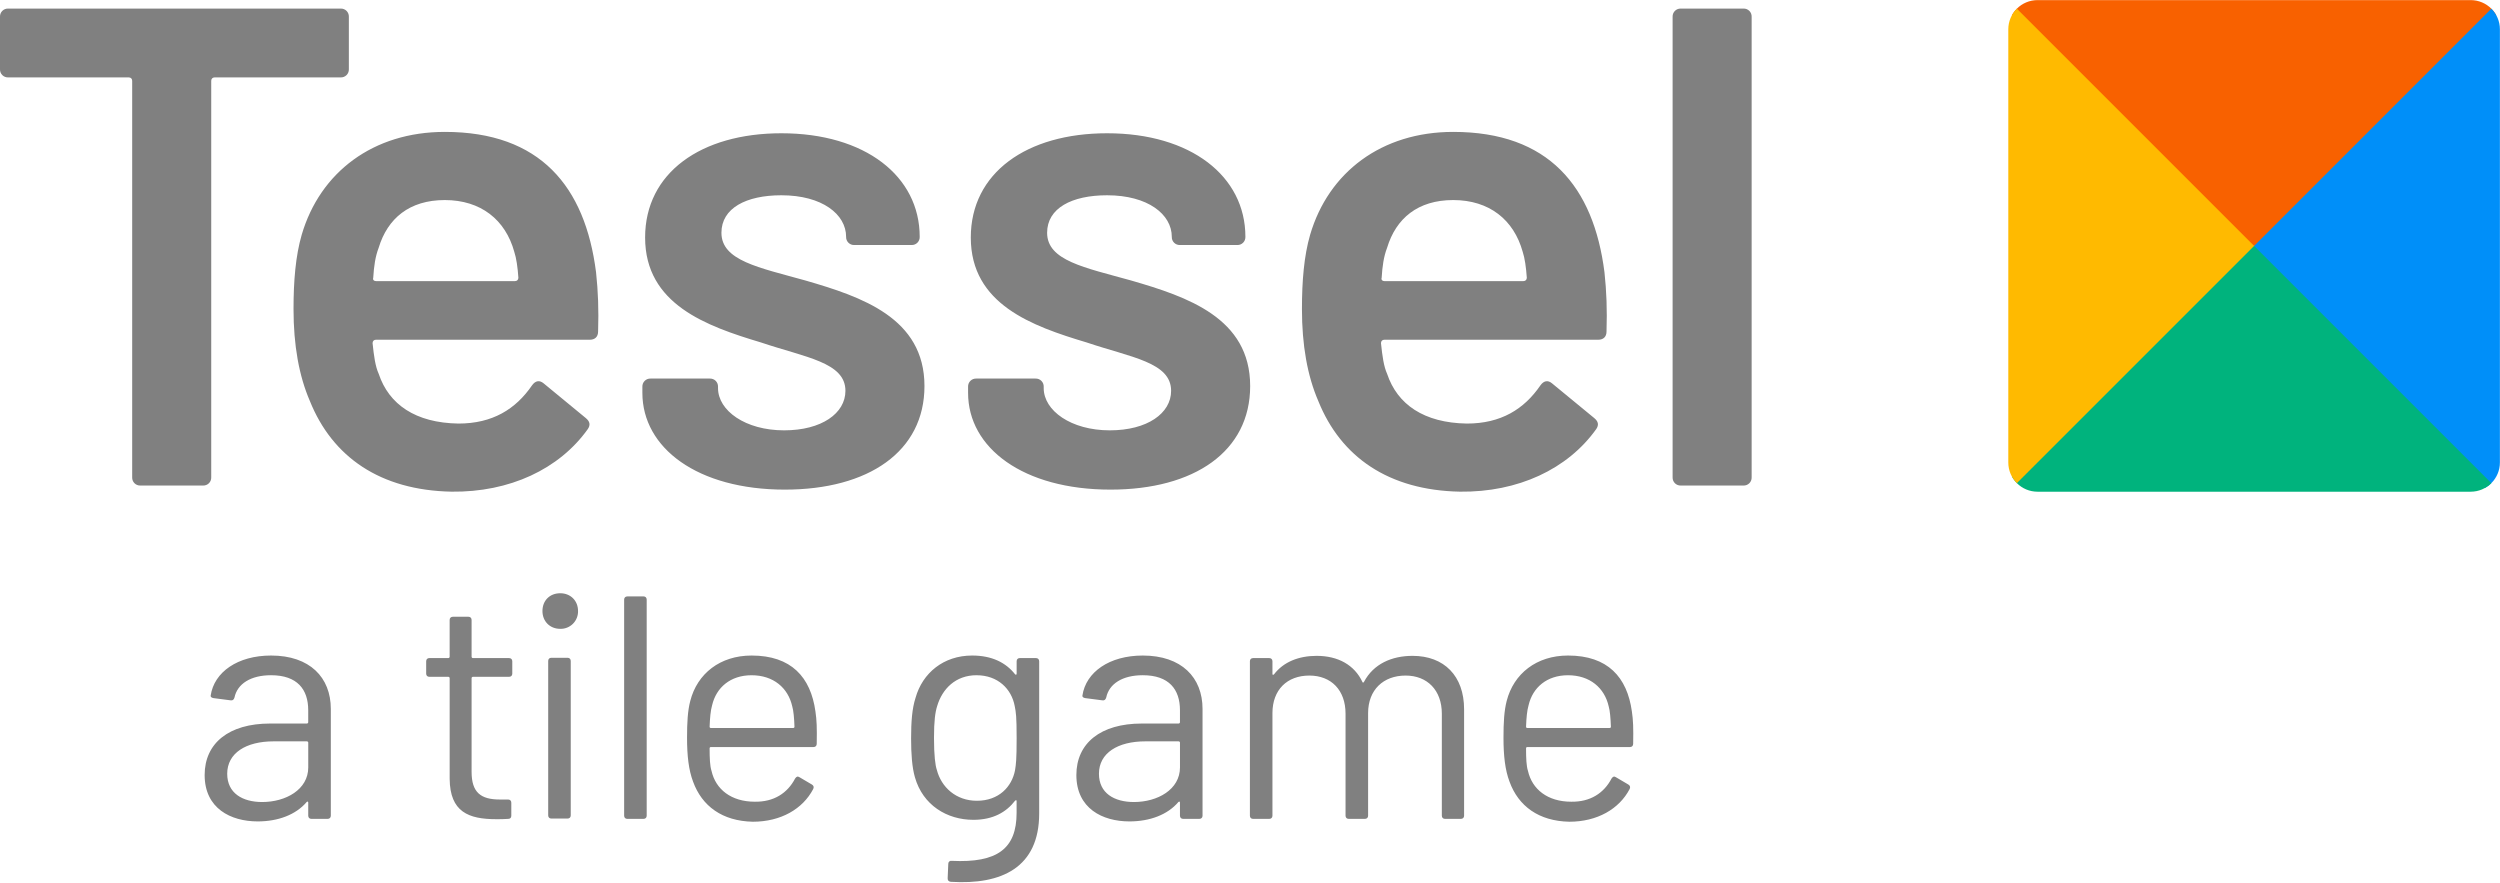
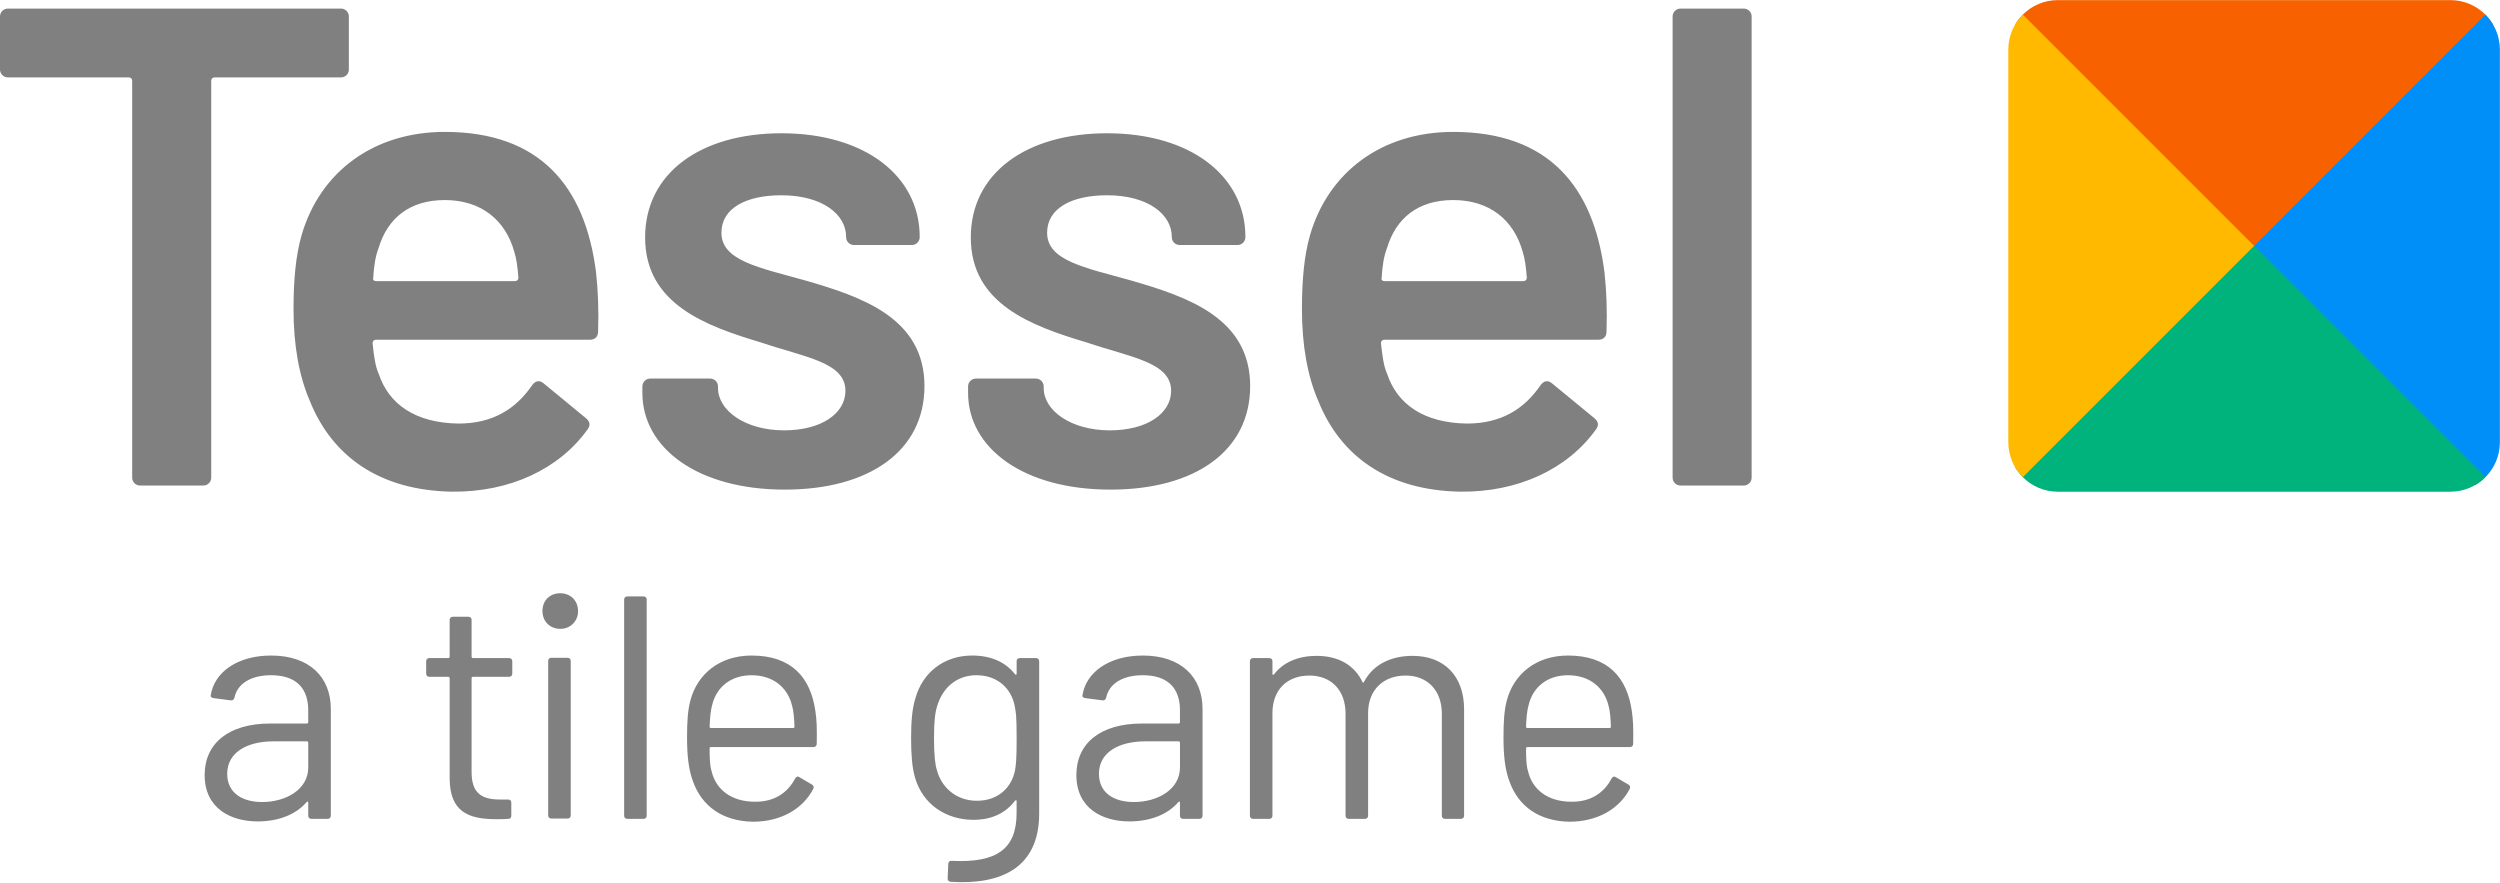
<svg xmlns="http://www.w3.org/2000/svg" width="142.723" height="50.363">
  <defs>
    <clipPath id="a" clipPathUnits="userSpaceOnUse">
-       <rect width=".992" height=".992" x=".004" y=".004" rx=".059" ry=".059" style="stroke-width:.02" />
+       <rect width=".992" height=".992" x=".004" y=".004" rx=".1" ry=".1" style="stroke-width:.02" />
    </clipPath>
  </defs>
  <path d="M.467.49A.45.45 0 0 0 0 .957v2.995a.45.45 0 0 0 .467.467h6.885c.117 0 .194.078.194.194v22.64a.45.45 0 0 0 .467.466h3.58a.45.45 0 0 0 .466-.467V4.613c0-.117.077-.194.194-.194h7.196a.45.45 0 0 0 .467-.467V.957A.45.45 0 0 0 19.45.49zm95.487 0a.45.45 0 0 0-.466.467v26.295a.45.45 0 0 0 .466.467h3.58a.45.45 0 0 0 .466-.467V.957a.45.45 0 0 0-.467-.467zm-70.56 7.04c-4.086 0-7.12 2.296-8.17 5.874-.35 1.206-.467 2.645-.467 4.24 0 2.062.312 3.812.934 5.251 1.284 3.19 4.006 5.096 8.09 5.174 3.307.04 6.147-1.283 7.78-3.578.156-.234.117-.429-.117-.623l-2.41-1.984c-.235-.194-.468-.156-.662.117-.934 1.361-2.257 2.18-4.202 2.18-2.45-.04-3.967-1.09-4.55-2.84-.195-.429-.273-1.013-.35-1.75 0-.119.077-.196.194-.196h12.214c.272 0 .467-.156.467-.467.04-1.245 0-2.295-.117-3.384-.622-4.9-3.19-8.014-8.635-8.014zm57.57 0c-4.086 0-7.12 2.296-8.17 5.874-.35 1.206-.467 2.645-.467 4.24 0 2.062.311 3.812.934 5.251 1.283 3.19 4.006 5.096 8.09 5.174 3.307.04 6.147-1.283 7.78-3.578.156-.234.117-.429-.116-.623l-2.412-1.984c-.234-.194-.467-.156-.662.117-.933 1.361-2.255 2.18-4.2 2.18-2.45-.04-3.968-1.09-4.552-2.84-.194-.429-.272-1.013-.35-1.75 0-.119.078-.196.195-.196h12.214c.272 0 .467-.156.467-.467.04-1.245 0-2.295-.117-3.384-.622-4.9-3.19-8.014-8.636-8.014zm-38.355.078c-4.59 0-7.78 2.257-7.78 5.952 0 3.812 3.5 5.057 6.612 5.99 2.53.856 4.824 1.128 4.824 2.762 0 1.284-1.36 2.256-3.5 2.256-2.218 0-3.774-1.128-3.774-2.412v-.078a.45.45 0 0 0-.467-.466H37.14a.45.45 0 0 0-.467.466v.35c0 3.151 3.151 5.524 8.13 5.524 4.784 0 7.974-2.178 7.974-5.912 0-3.89-3.579-5.096-6.807-6.03-2.645-.739-4.784-1.128-4.784-2.722 0-1.4 1.4-2.14 3.423-2.14 2.334 0 3.695 1.09 3.695 2.373a.45.45 0 0 0 .467.467h3.267a.45.45 0 0 0 .467-.467c0-3.462-3.112-5.913-7.896-5.913zm18.593 0c-4.59 0-7.78 2.257-7.78 5.952 0 3.812 3.501 5.057 6.613 5.99 2.528.856 4.823 1.128 4.823 2.762 0 1.284-1.36 2.256-3.5 2.256-2.218 0-3.774-1.128-3.774-2.412v-.078a.45.45 0 0 0-.466-.466h-3.384a.45.45 0 0 0-.467.466v.35c0 3.151 3.15 5.524 8.13 5.524 4.784 0 7.974-2.178 7.974-5.912 0-3.89-3.579-5.096-6.807-6.03-2.646-.739-4.785-1.128-4.785-2.722 0-1.4 1.4-2.14 3.423-2.14 2.334 0 3.695 1.09 3.695 2.373a.45.45 0 0 0 .467.467h3.267a.45.45 0 0 0 .468-.467c0-3.462-3.113-5.913-7.897-5.913zm-37.81 3.813c2.062 0 3.463 1.128 3.968 2.956.117.35.195.895.234 1.478 0 .116-.078.194-.195.194h-7.935c-.117 0-.195-.078-.156-.194.04-.66.117-1.206.311-1.712.506-1.672 1.751-2.722 3.774-2.722zm57.57 0c2.062 0 3.462 1.128 3.968 2.956.117.35.195.895.234 1.478 0 .116-.078.194-.195.194h-7.935c-.117 0-.195-.078-.156-.194.04-.66.117-1.206.311-1.712.506-1.672 1.75-2.722 3.773-2.722zM31.984 33.868c-.599 0-1.016.417-1.016 1.016 0 .58.417 1.016 1.016 1.016A.992.992 0 0 0 33 34.884c0-.599-.435-1.016-1.016-1.016zm3.828.181c-.109 0-.18.073-.18.182v12.337c0 .11.071.181.18.181h.926c.11 0 .181-.072.181-.18V34.23c0-.11-.072-.182-.18-.182zm-9.96 1.161c-.11 0-.182.073-.182.182v2.104c0 .036-.036.073-.072.073H24.51c-.109 0-.18.072-.18.181v.708c0 .11.071.181.18.181h1.09c.035 0 .071.037.071.073v5.751c.018 1.887 1.07 2.304 2.667 2.304.218 0 .436 0 .672-.018.127 0 .18-.072.18-.18v-.745c0-.109-.072-.18-.18-.18h-.472c-1.089 0-1.615-.4-1.615-1.58v-5.352c0-.036.036-.073.073-.073h2.068c.11 0 .182-.072.182-.18v-.709c0-.109-.073-.18-.182-.18h-2.068c-.037 0-.073-.038-.073-.074v-2.104c0-.11-.072-.182-.18-.182zm-10.378 2.214c-1.905 0-3.248.943-3.447 2.286-.018.072.054.127.163.145l.98.127c.11.018.181-.037.217-.164.164-.78.926-1.27 2.087-1.27 1.506 0 2.122.817 2.122 1.996v.69a.078.078 0 0 1-.072.072H15.42c-2.358 0-3.737 1.125-3.737 2.94 0 1.905 1.488 2.648 3.03 2.648 1.16 0 2.177-.38 2.794-1.107.054-.054.09-.017.09.037v.744c0 .11.073.181.182.181h.925c.11 0 .182-.072.182-.18v-6.097c0-1.797-1.198-3.048-3.41-3.048zm27.432 0c-1.796 0-3.102 1.034-3.5 2.594-.146.563-.183 1.216-.183 2.105 0 1.016.091 1.832.345 2.503.508 1.397 1.67 2.25 3.41 2.286 1.597 0 2.85-.725 3.448-1.868.055-.109.018-.2-.072-.254l-.708-.417c-.11-.073-.18-.037-.254.072-.435.835-1.216 1.343-2.304 1.324-1.343 0-2.232-.707-2.468-1.76-.09-.27-.109-.725-.109-1.287 0-.055.037-.073.073-.073h5.86c.11 0 .182-.073.182-.182.018-.907 0-1.36-.073-1.85-.272-1.96-1.379-3.193-3.647-3.193zm12.592 0c-1.633 0-2.83.997-3.23 2.412-.2.617-.254 1.38-.254 2.323 0 .89.055 1.651.218 2.214.454 1.596 1.832 2.43 3.338 2.43 1.143 0 1.887-.453 2.377-1.088.055-.054.09-.036.09.018v.672c0 2.05-1.106 2.866-3.7 2.74-.11-.019-.2.053-.2.162l-.036.835c0 .127.055.182.181.2 2.903.181 5.044-.817 5.044-3.9v-8.69c0-.11-.072-.183-.18-.183h-.927c-.109 0-.18.072-.18.181v.708c0 .054-.037.09-.09.036-.528-.67-1.326-1.07-2.45-1.07zm9.742 0c-1.905 0-3.247.943-3.446 2.286-.018.072.054.127.163.145l.98.127c.11.018.181-.037.217-.164.164-.78.925-1.27 2.086-1.27 1.506 0 2.123.817 2.123 1.996v.69a.078.078 0 0 1-.072.072h-2.105c-2.358 0-3.737 1.125-3.737 2.94 0 1.905 1.488 2.648 3.03 2.648 1.16 0 2.177-.38 2.794-1.107.054-.054.09-.017.09.037v.744c0 .11.073.181.182.181h.925c.11 0 .182-.072.182-.18v-6.097c0-1.797-1.198-3.048-3.412-3.048zm24.277 0c-1.797 0-3.103 1.034-3.502 2.594-.145.563-.182 1.216-.182 2.105 0 1.016.091 1.832.345 2.503.508 1.397 1.67 2.25 3.41 2.286 1.597 0 2.85-.725 3.448-1.868.055-.109.018-.2-.073-.254l-.707-.417c-.109-.073-.18-.037-.254.072-.435.835-1.216 1.343-2.304 1.324-1.343 0-2.232-.707-2.468-1.76-.09-.27-.109-.725-.109-1.287 0-.055.037-.073.073-.073h5.86c.11 0 .182-.073.182-.182.018-.907 0-1.36-.073-1.85-.272-1.96-1.379-3.193-3.647-3.193zm-14.352.018c-1.016 0-1.887.344-2.43 1.052-.055.054-.092.036-.092-.018v-.726c0-.109-.072-.18-.18-.18h-.927c-.109 0-.18.071-.18.18v8.818c0 .11.071.181.18.181h.926c.11 0 .181-.072.181-.18v-5.86c0-1.326.835-2.142 2.105-2.142 1.252 0 2.068.834 2.068 2.177v5.824c0 .11.073.181.181.181h.926c.11 0 .181-.072.181-.18v-5.86c0-1.326.871-2.142 2.141-2.142 1.234 0 2.068.834 2.068 2.177v5.824c0 .11.073.181.182.181h.907c.11 0 .182-.072.182-.18V40.49c0-1.905-1.144-3.048-2.94-3.048-1.18 0-2.232.453-2.776 1.488-.036.054-.072.054-.09 0-.454-.962-1.38-1.488-2.613-1.488zm-43.689.11c-.109 0-.18.071-.18.18v8.818c0 .11.071.181.18.181h.926c.11 0 .181-.072.181-.18v-8.819c0-.109-.073-.18-.18-.18zm11.43.997c1.252 0 2.087.725 2.323 1.777.072.236.11.672.127 1.162 0 .054-.037.072-.073.072h-4.699c-.036 0-.073-.018-.073-.072.018-.49.055-.926.145-1.234.236-.998 1.035-1.705 2.25-1.705zm12.846 0c1.215 0 1.995.78 2.177 1.76.072.362.11.58.11 1.832 0 1.252-.038 1.487-.092 1.832-.18.944-.925 1.742-2.177 1.742-1.198 0-2.032-.78-2.286-1.76-.09-.254-.163-.835-.163-1.832 0-.98.072-1.47.181-1.815.29-.98 1.052-1.76 2.25-1.76zm33.764 0c1.252 0 2.087.725 2.323 1.777.072.236.108.672.126 1.162 0 .054-.036.072-.072.072h-4.699c-.036 0-.073-.018-.073-.072.018-.49.055-.926.146-1.234.235-.998 1.033-1.705 2.25-1.705zM15.62 42.323h1.905c.036 0 .073.036.073.072v1.415c0 1.27-1.288 1.977-2.63 1.977-1.126 0-1.997-.507-1.997-1.614 0-1.18 1.07-1.85 2.65-1.85zm49.767 0h1.905c.036 0 .072.036.072.072v1.415c0 1.27-1.288 1.977-2.63 1.977-1.125 0-1.996-.507-1.996-1.614 0-1.18 1.07-1.85 2.65-1.85z" style="fill:gray" />
  <g clip-path="url(#a)" transform="translate(114.539 -.107) scale(28.29129)">
    <path fill="#f86100" d="M0 0h1L.833.5H.167Z" />
    <path fill="#008ff9" d="M1 0v1L.5.833V.5Z" />
    <path fill="#00b37d" d="M1 1H0L.167.5H.5Z" />
    <path fill="#ffba00" d="M0 1V0l.5.5z" />
  </g>
</svg>
